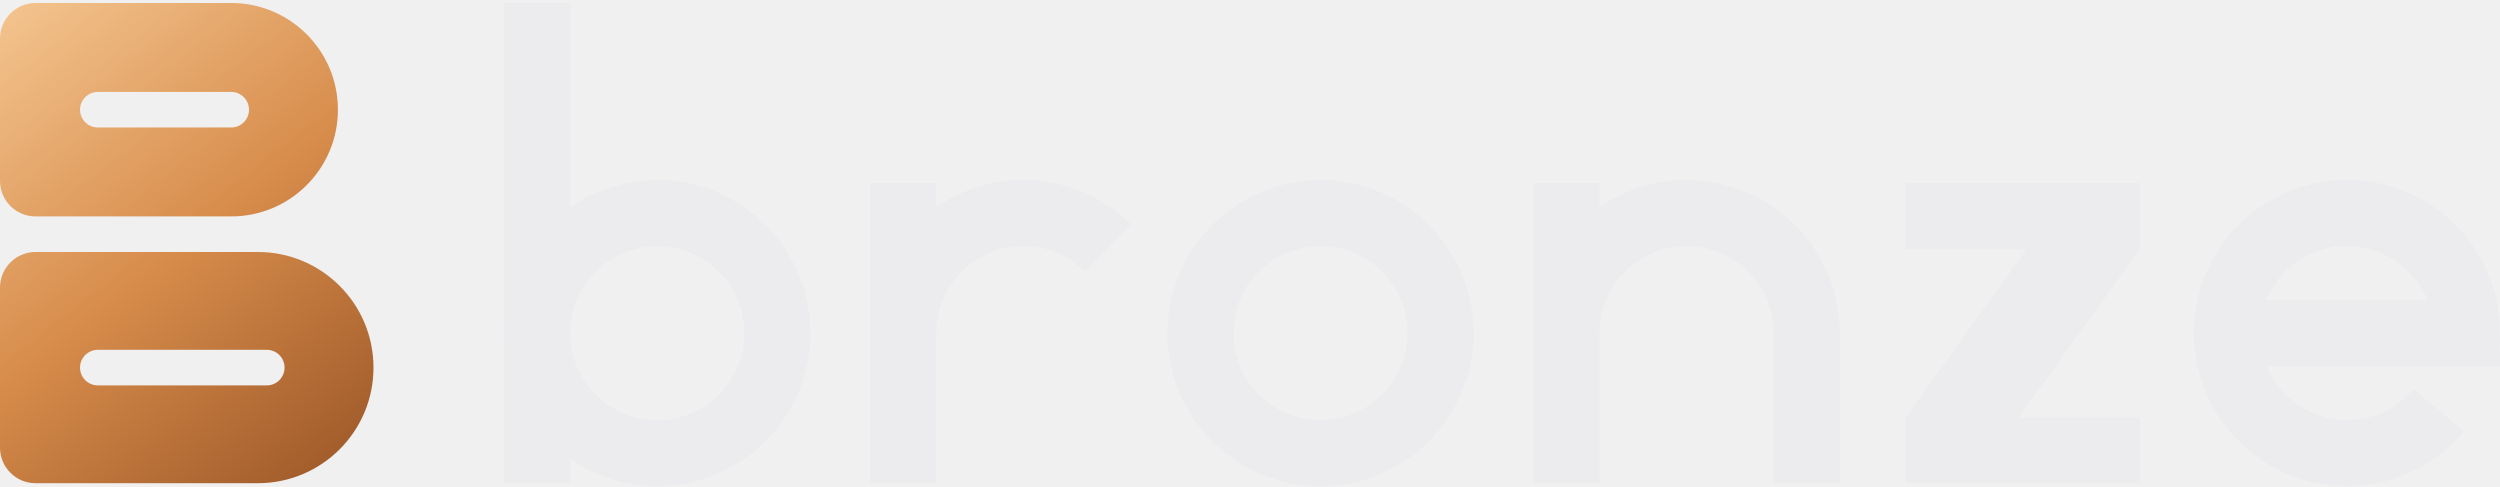
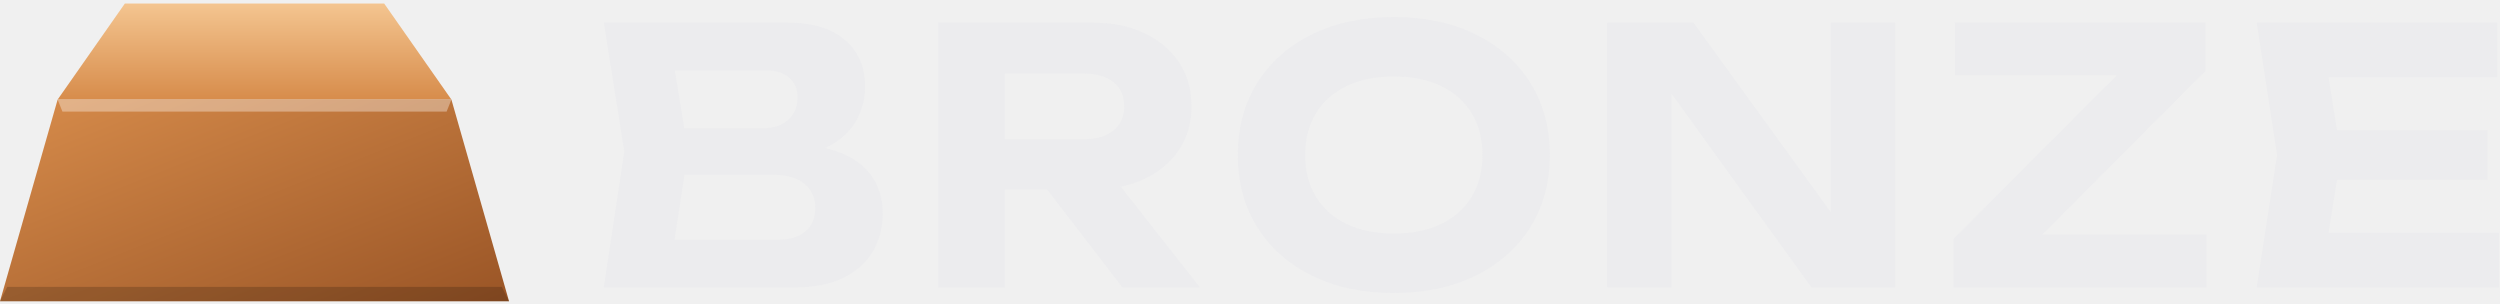
- <svg xmlns="http://www.w3.org/2000/svg" viewBox="0 -1 833 162" color="#ececee">
+ <svg xmlns="http://www.w3.org/2000/svg" viewBox="0 0 708 86">
  <defs>
-     <linearGradient id="metal" gradientUnits="userSpaceOnUse" x1="0" y1="0" x2="420" y2="540">
+     <linearGradient id="top" x1="0" y1="0" x2="0" y2="1">
      <stop offset="0" stop-color="#f4c590" />
-       <stop offset="0.5" stop-color="#d78c4b" />
+       <stop offset="1" stop-color="#d78c4b" />
+     </linearGradient>
+     <linearGradient id="front" x1="0" y1="0" x2="1" y2="1">
+       <stop offset="0" stop-color="#d78c4b" />
      <stop offset="1" stop-color="#9a5526" />
    </linearGradient>
  </defs>
-   <g transform="scale(0.2963)" fill="url(#metal)" fill-rule="evenodd">
-     <path d="M40 0h220a120 120 0 0 1 0 240H40A40 40 0 0 1 0 200V40A40 40 0 0 1 40 0ZM110 100a20 20 0 0 0 0 40h150a20 20 0 0 0 0-40Z" />
-     <path d="M40 280h250a130 130 0 0 1 0 260H40a40 40 0 0 1-40-40V320a40 40 0 0 1 40-40ZM110 390a20 20 0 0 0 0 40h190a20 20 0 0 0 0-40Z" />
+   <g transform="translate(0 1) scale(0.34)">
+     <path fill="url(#top)" d="M104 0H320L376 80H48Z" />
+     <path fill="url(#front)" d="M48 80H376L424 248H0Z" />
+     <path fill="#fff" fill-opacity="0.35" d="M48 80H376L372 90H52Z" />
+     <path fill="#000" fill-opacity="0.18" d="M0 248H424L418 236H6Z" />
  </g>
-   <g transform="translate(168 0)">
-     <path fill="none" stroke="currentColor" stroke-width="22" d="M11 0V160M133 60V160M133 110A40 40 0 0 1 201.3 81.7M354 60V160M354 110A40 40 0 0 1 434 110V160M574 110H654A40 40 0 1 0 644.6 135.7" />
-     <circle cx="51" cy="110" r="40" fill="none" stroke="currentColor" stroke-width="22" />
-     <circle cx="272" cy="110" r="40" fill="none" stroke="currentColor" stroke-width="22" />
-     <path fill="currentColor" d="M467 60H545V82L504.7 138H545V160H467V138L507.3 82H467Z" />
-   </g>
+   <path transform="translate(166 81.4)" fill="#ececee" d="M228.73 1.58Q215.53 1.58 205.58 -3.32Q195.63 -8.22 190.09 -17.01Q184.56 -25.81 184.56 -37.5Q184.56 -49.19 190.09 -57.99Q195.63 -66.78 205.58 -71.68Q215.53 -76.58 228.73 -76.58Q241.94 -76.58 251.88 -71.68Q261.83 -66.78 267.37 -57.99Q272.9 -49.19 272.9 -37.5Q272.9 -25.81 267.37 -17.01Q261.83 -8.22 251.88 -3.32Q241.94 1.58 228.73 1.58ZM67.7 -39.47Q70.52 -38.83 72.83 -37.81Q78.51 -35.3 81.25 -30.96Q83.99 -26.63 83.99 -20.95Q83.99 -14.91 81.18 -10.17Q78.38 -5.44 72.83 -2.72Q67.29 0 59 0H4.99L10.8 -38.5L4.99 -75H57.06Q67.46 -75 73.22 -70.15Q78.99 -65.3 78.99 -56.75Q78.99 -52.07 76.81 -47.8Q74.64 -43.53 69.8 -40.58Q68.82 -39.98 67.7 -39.47ZM118.59 -27.75V0H99.72V-75H143.37Q151.76 -75 158.07 -72.01Q164.38 -69.03 167.91 -63.73Q171.44 -58.43 171.44 -51.27Q171.44 -44.31 167.91 -38.99Q164.38 -33.67 158.07 -30.71Q154.99 -29.26 151.41 -28.52L173.84 0H151.87L130.54 -27.75H118.59ZM352.5 -21.3V-75H370.79V0H347.01L307.41 -54.8V0H289.12V-75H313.57L352.5 -21.3ZM538.47 -44.53V-30.47H495.85L493.43 -15.45H541.73V0H473.09L478.86 -37.5L473.09 -75H541.23V-59.55H493.43L495.85 -44.53ZM387.24 0V-13.79L433.47 -60.08H387.59V-75.05H458.59V-61.31L412.39 -14.96H458.89V0ZM228.73 -15.26Q236.48 -15.26 242.09 -17.95Q247.7 -20.65 250.76 -25.64Q253.83 -30.64 253.83 -37.5Q253.83 -44.36 250.76 -49.36Q247.7 -54.35 242.09 -57.05Q236.48 -59.74 228.73 -59.74Q221.04 -59.74 215.4 -57.05Q209.76 -54.35 206.7 -49.36Q203.63 -44.36 203.63 -37.5Q203.63 -30.64 206.7 -25.64Q209.76 -20.65 215.4 -17.95Q221.04 -15.26 228.73 -15.26ZM25.03 -13.53H54.48Q59.37 -13.53 62.13 -15.88Q64.88 -18.24 64.88 -22.5Q64.88 -26.79 61.82 -29.35Q58.76 -31.91 52.8 -31.91H27.85L25.03 -13.53ZM118.59 -41.97H140.91Q146.24 -41.97 149.31 -44.43Q152.37 -46.88 152.37 -51.27Q152.37 -55.72 149.31 -58.15Q146.24 -60.58 140.91 -60.58H118.59V-41.97ZM50.37 -45.09Q54.45 -45.09 57.17 -47.43Q59.88 -49.77 59.88 -53.92Q59.88 -57.21 57.56 -59.34Q55.25 -61.47 50.92 -61.47H25.11L27.79 -45.09H50.37Z" />
</svg>
